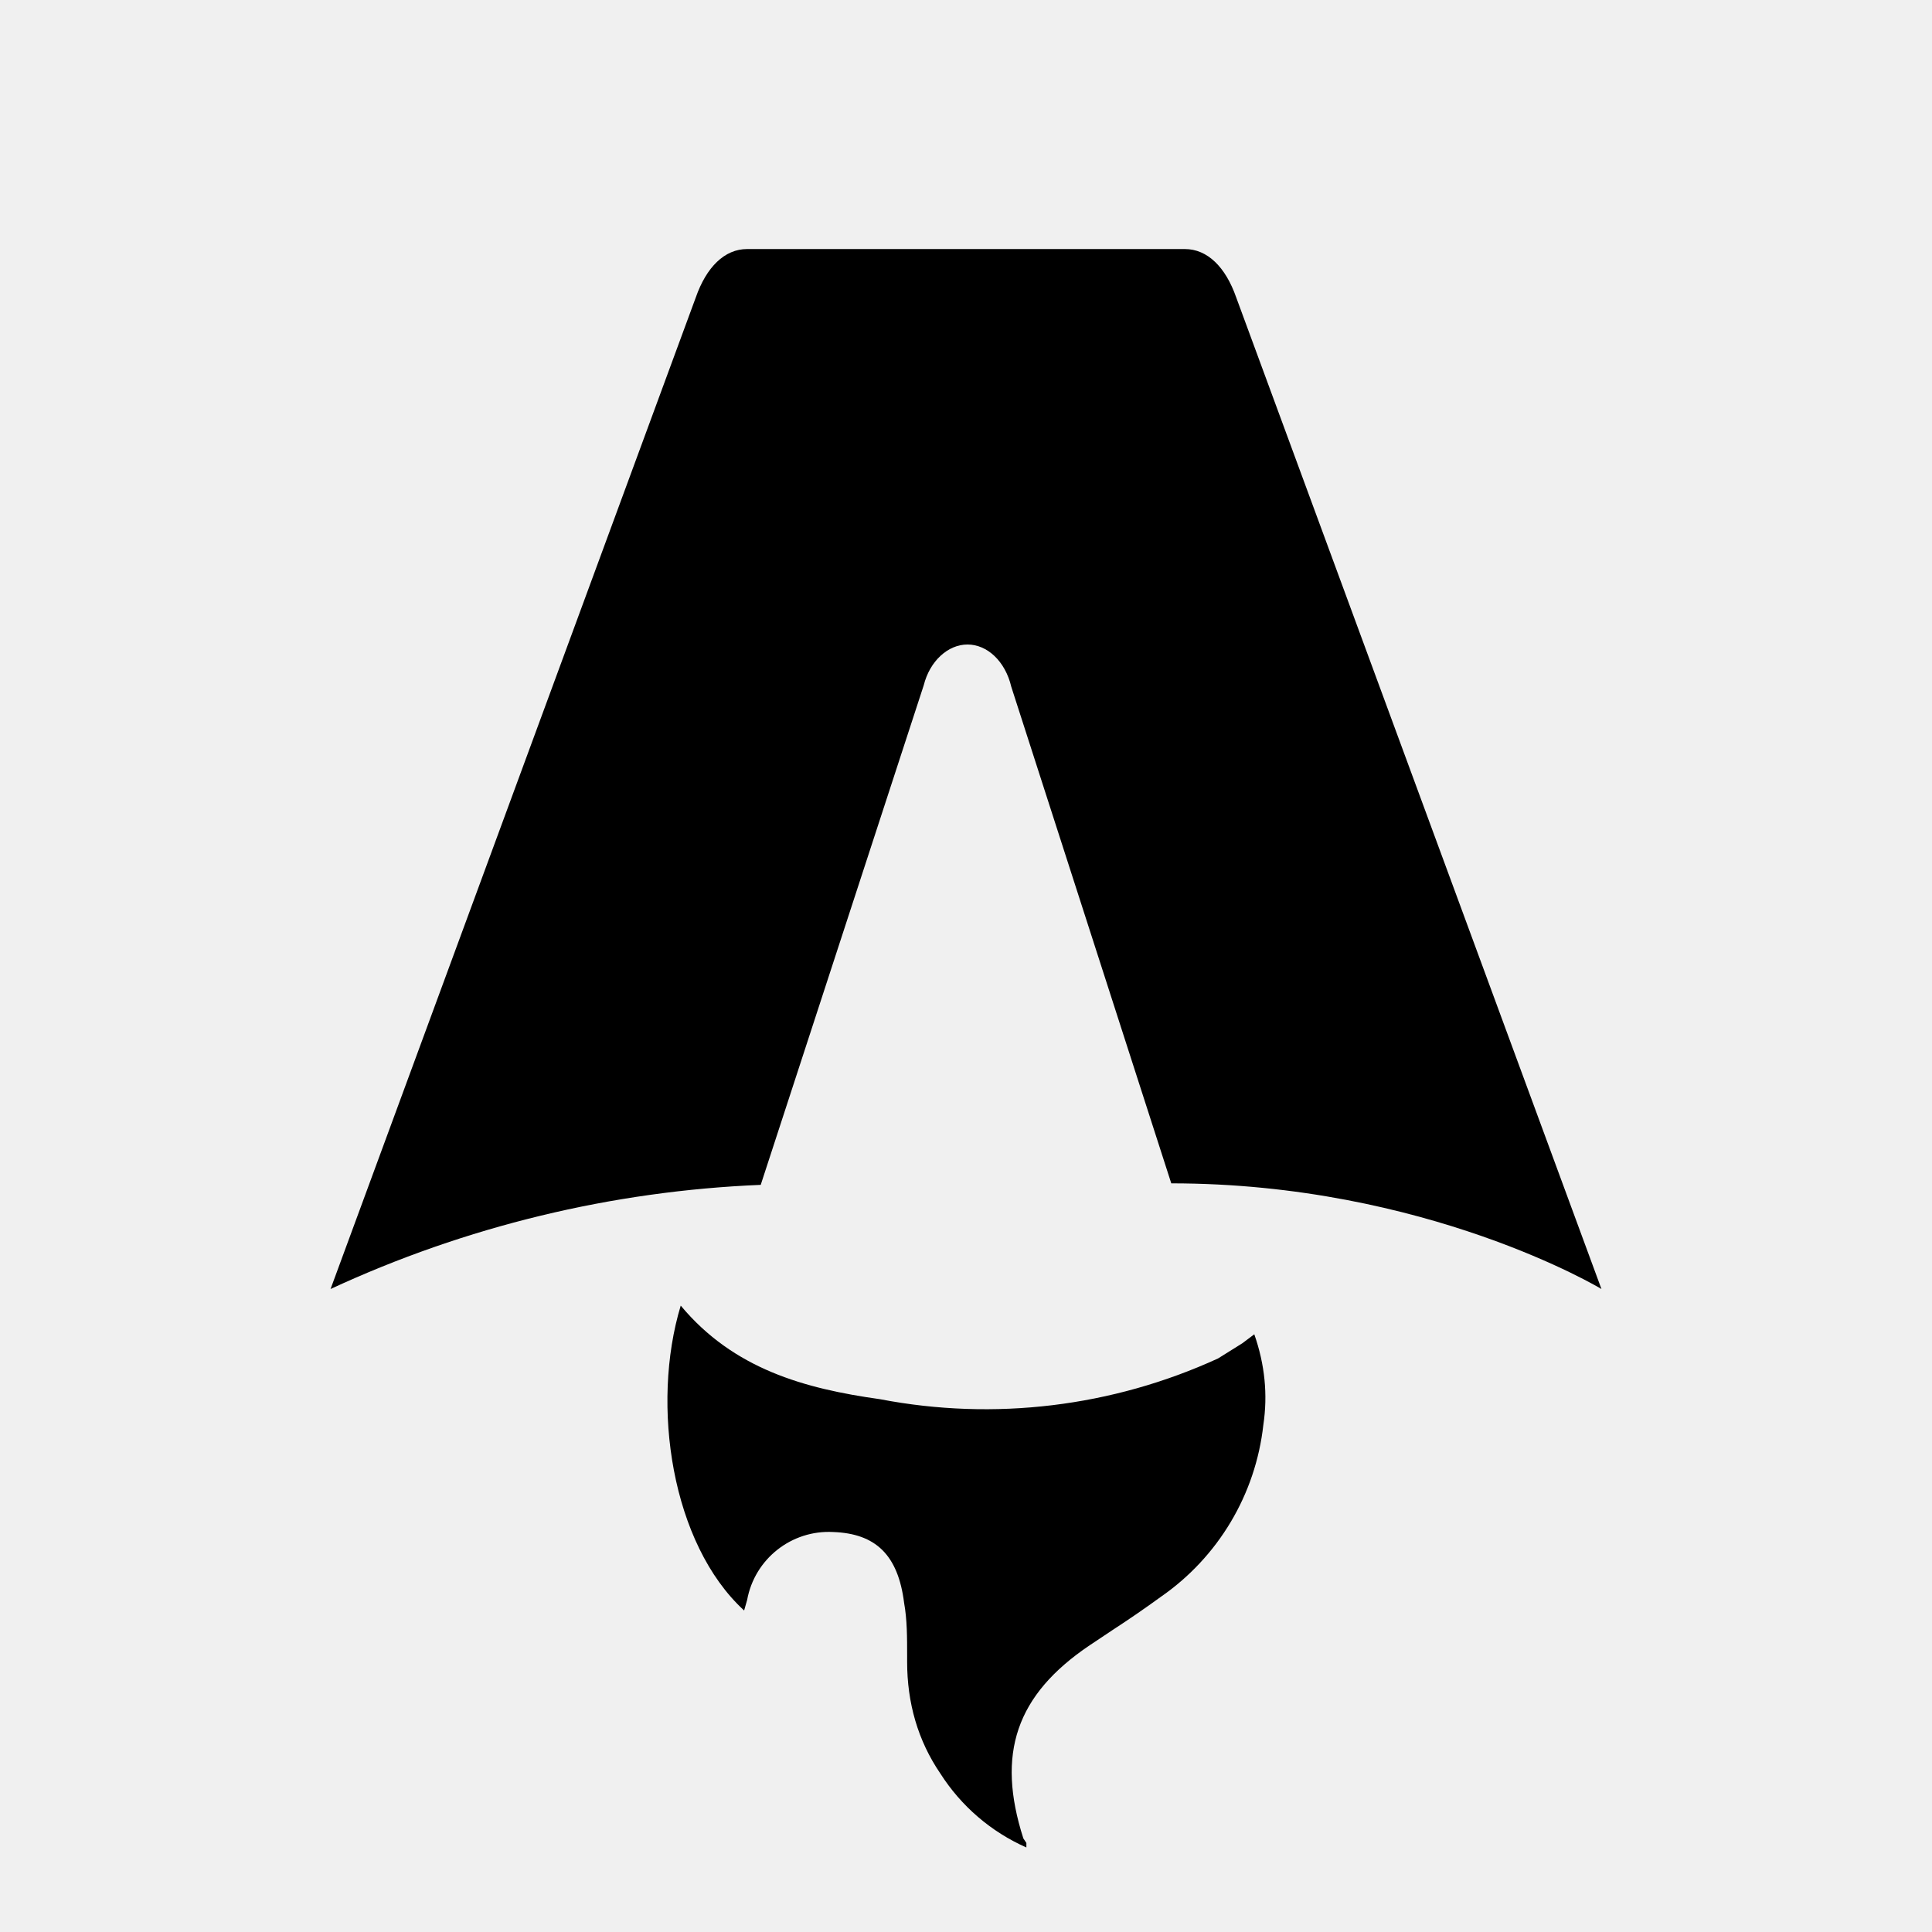
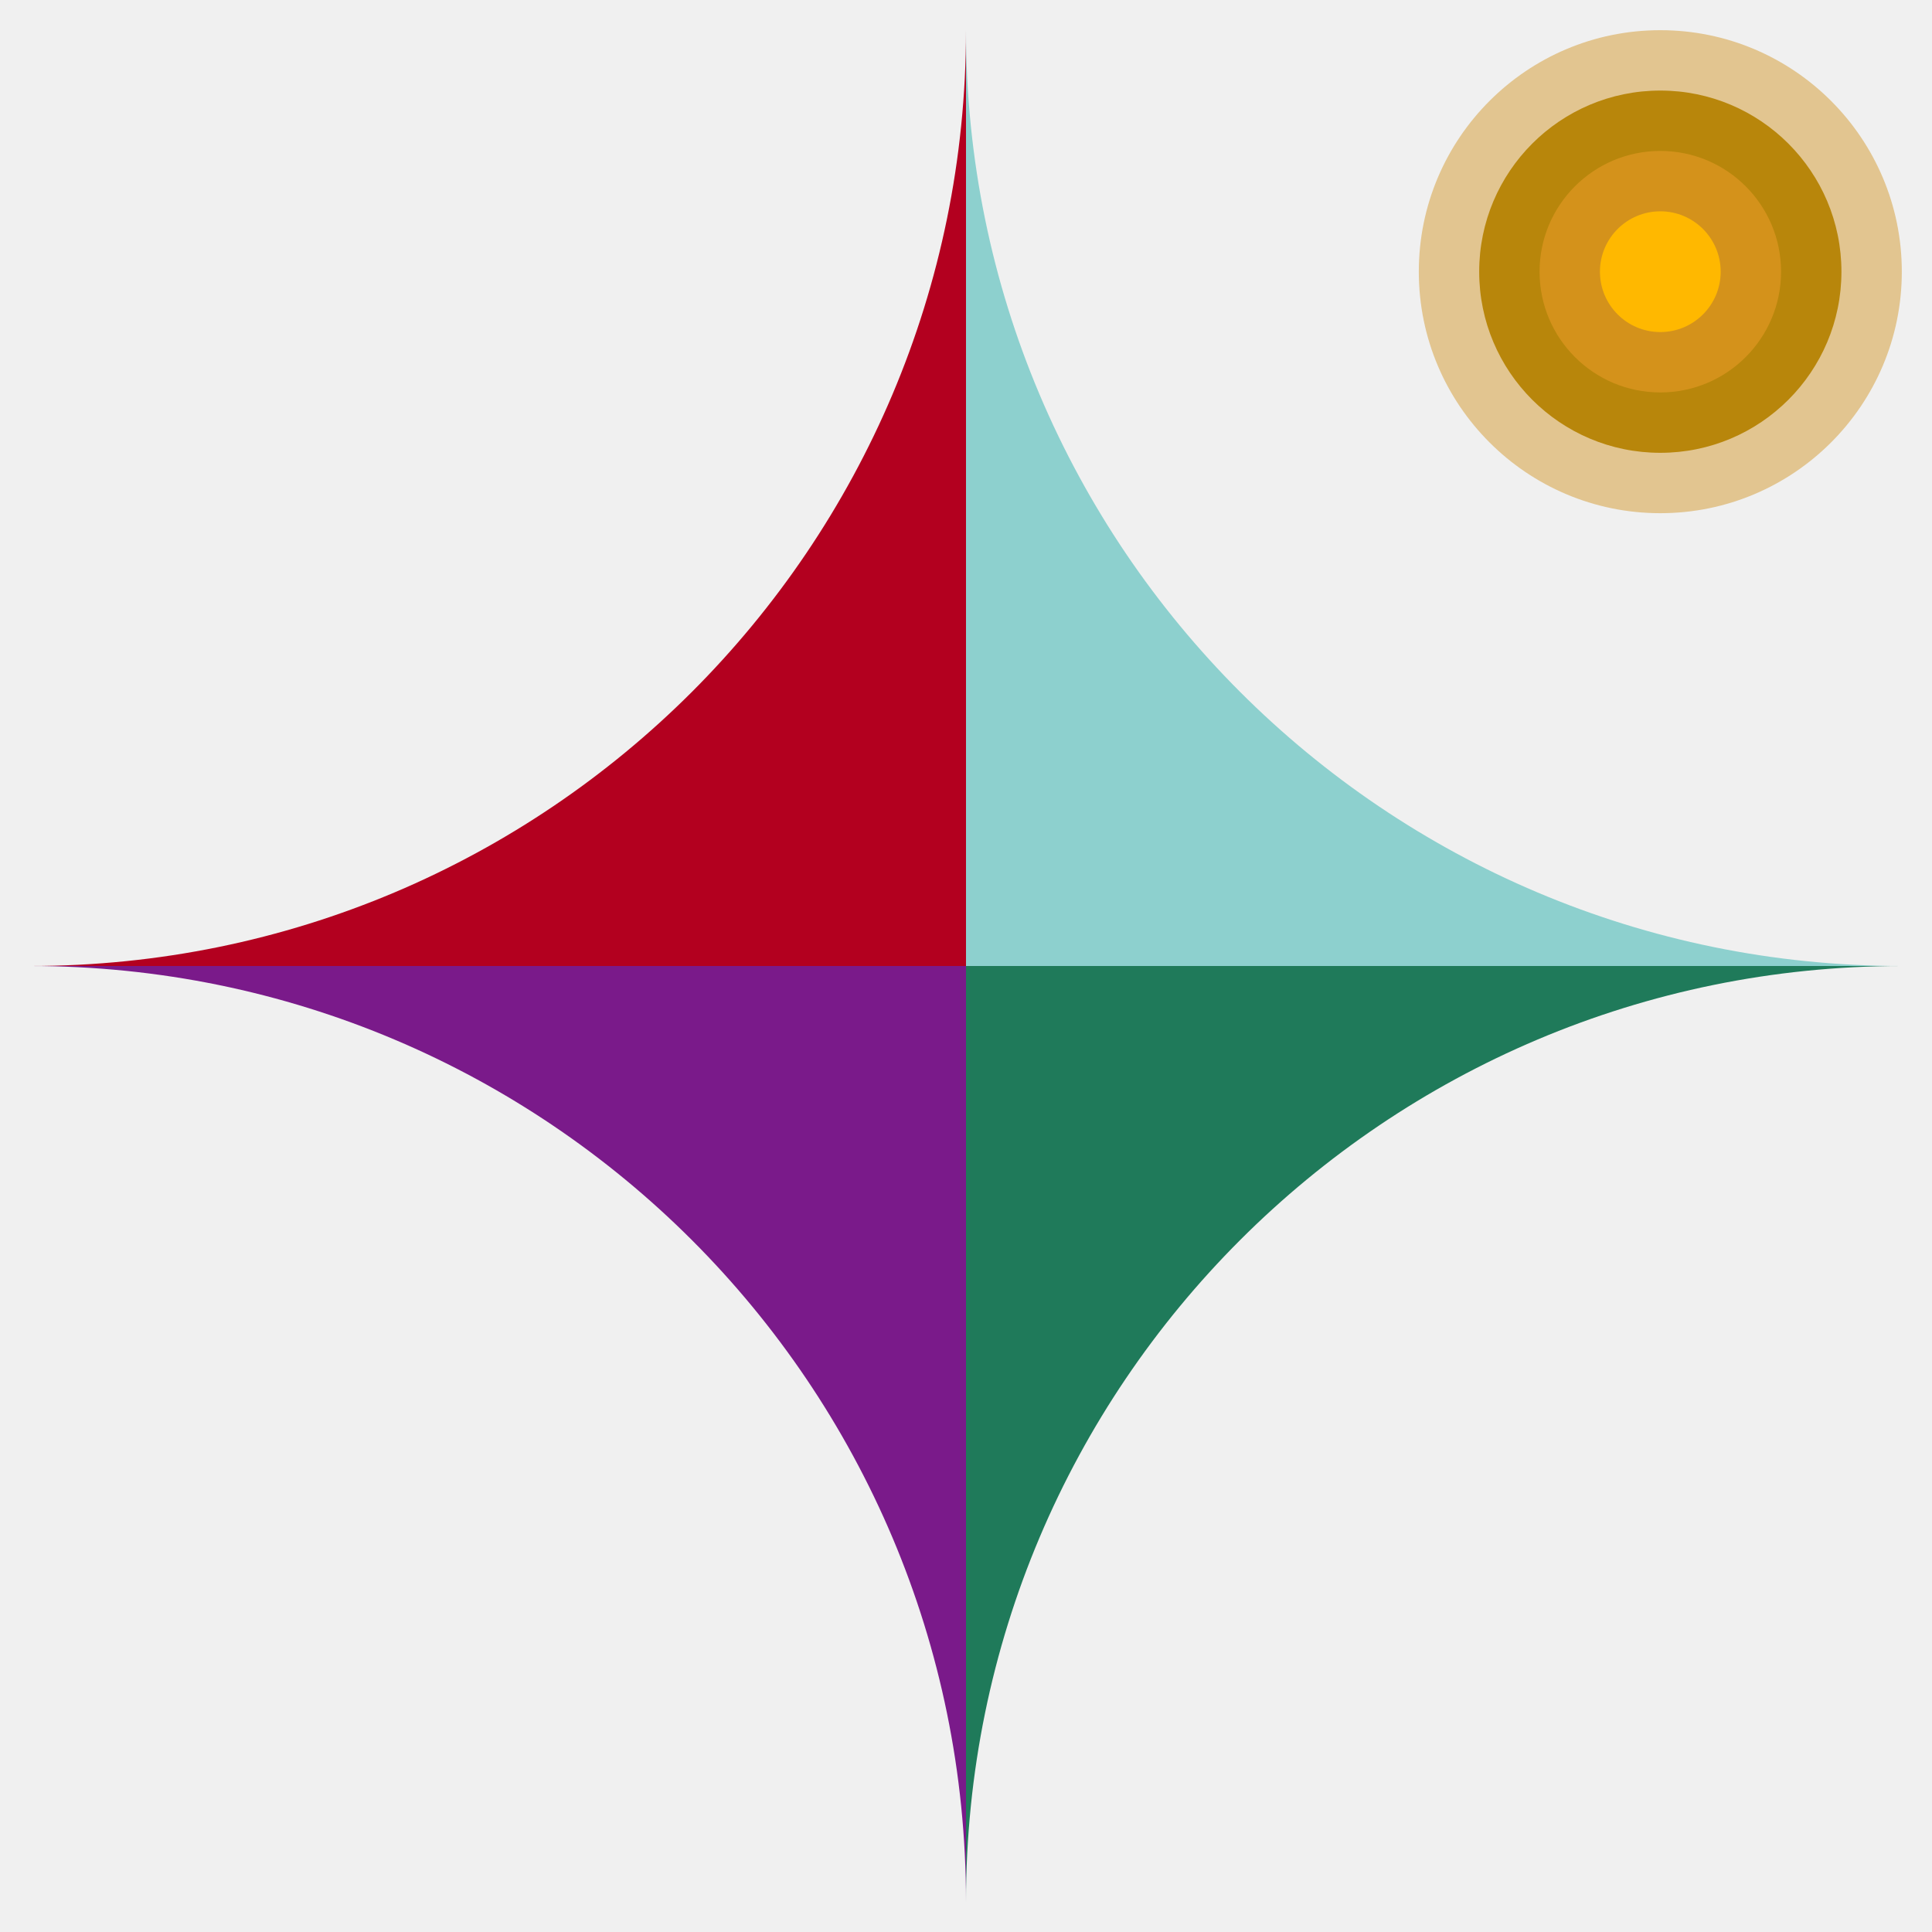
- <svg xmlns="http://www.w3.org/2000/svg" fill="none" viewBox="0 0 128 128">
-   <path d="M50.4 78.5a75.1 75.1 0 0 0-28.5 6.9l24.2-65.7c.7-2 1.9-3.2 3.4-3.2h29c1.5 0 2.7 1.2 3.4 3.2l24.2 65.7s-11.6-7-28.5-7L67 45.5c-.4-1.7-1.6-2.8-2.9-2.8-1.3 0-2.5 1.1-2.9 2.7L50.4 78.5Zm-1.1 28.2Zm-4.2-20.2c-2 6.6-.6 15.8 4.2 20.2a17.5 17.5 0 0 1 .2-.7 5.5 5.5 0 0 1 5.7-4.5c2.8.1 4.3 1.5 4.7 4.7.2 1.1.2 2.3.2 3.5v.4c0 2.7.7 5.2 2.2 7.4a13 13 0 0 0 5.7 4.9v-.3l-.2-.3c-1.8-5.6-.5-9.5 4.4-12.8l1.5-1a73 73 0 0 0 3.2-2.2 16 16 0 0 0 6.8-11.4c.3-2 .1-4-.6-6l-.8.6-1.6 1a37 37 0 0 1-22.4 2.7c-5-.7-9.7-2-13.2-6.2Z" />
+ <svg xmlns="http://www.w3.org/2000/svg" viewBox="0 0 128 128">
+   <g transform="rotate(180 64 64)">
+     <path d="M 64 64 L 64 2 A 62 62 0 0 1 2 64 Z" fill="#1f7a5a" />
+     <path d="M 64 64 L 126 64 A 62 62 0 0 1 64 2 Z" fill="#7a1a8a" />
+     <path d="M 64 64 L 64 126 A 62 62 0 0 1 126 64 Z" fill="#b3001f" />
+     <path d="M 64 64 L 2 64 A 62 62 0 0 1 64 126 Z" fill="#8dd0ce" />
+   </g>
+   <circle cx="110" cy="18" r="16" fill="#CC8400" opacity="0.4" />
+   <circle cx="110" cy="18" r="12" fill="#B8860B" />
+   <circle cx="110" cy="18" r="8" fill="#D4921B" />
+   <circle cx="110" cy="18" r="4" fill="#FFB800" />
  <style>
-         path { fill: #000; }
-         @media (prefers-color-scheme: dark) {
-             path { fill: #FFF; }
-         }
-     </style>
+     @media (prefers-color-scheme: dark) {
+       path { opacity: 0.95; }
+       circle { opacity: 1; }
+     }
+   </style>
</svg>
